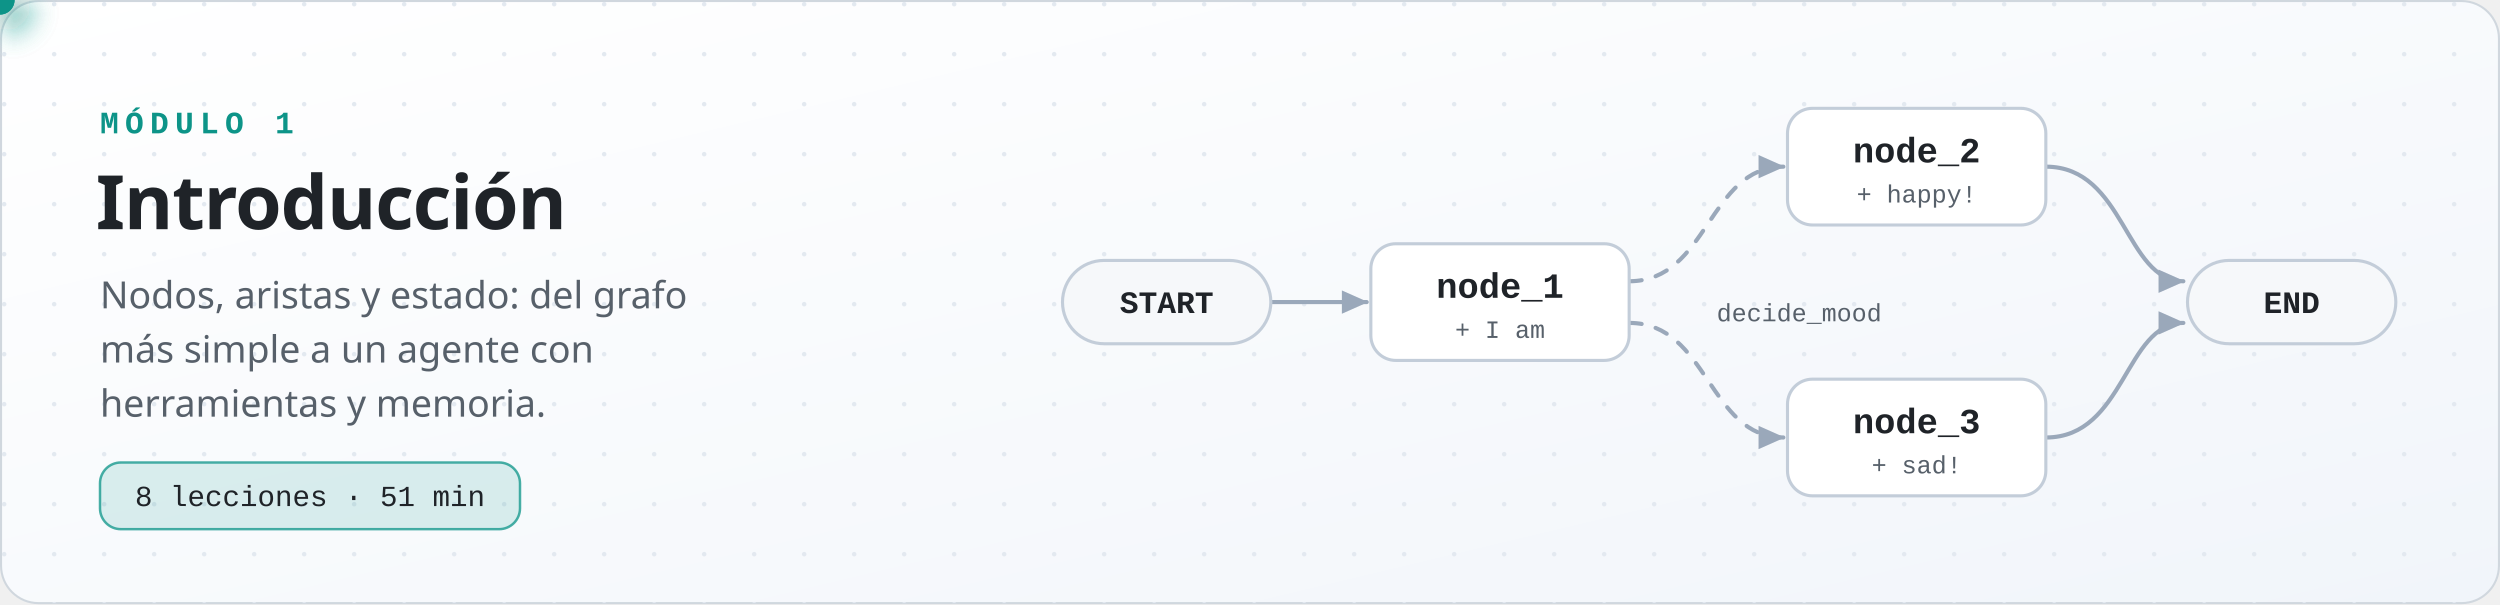
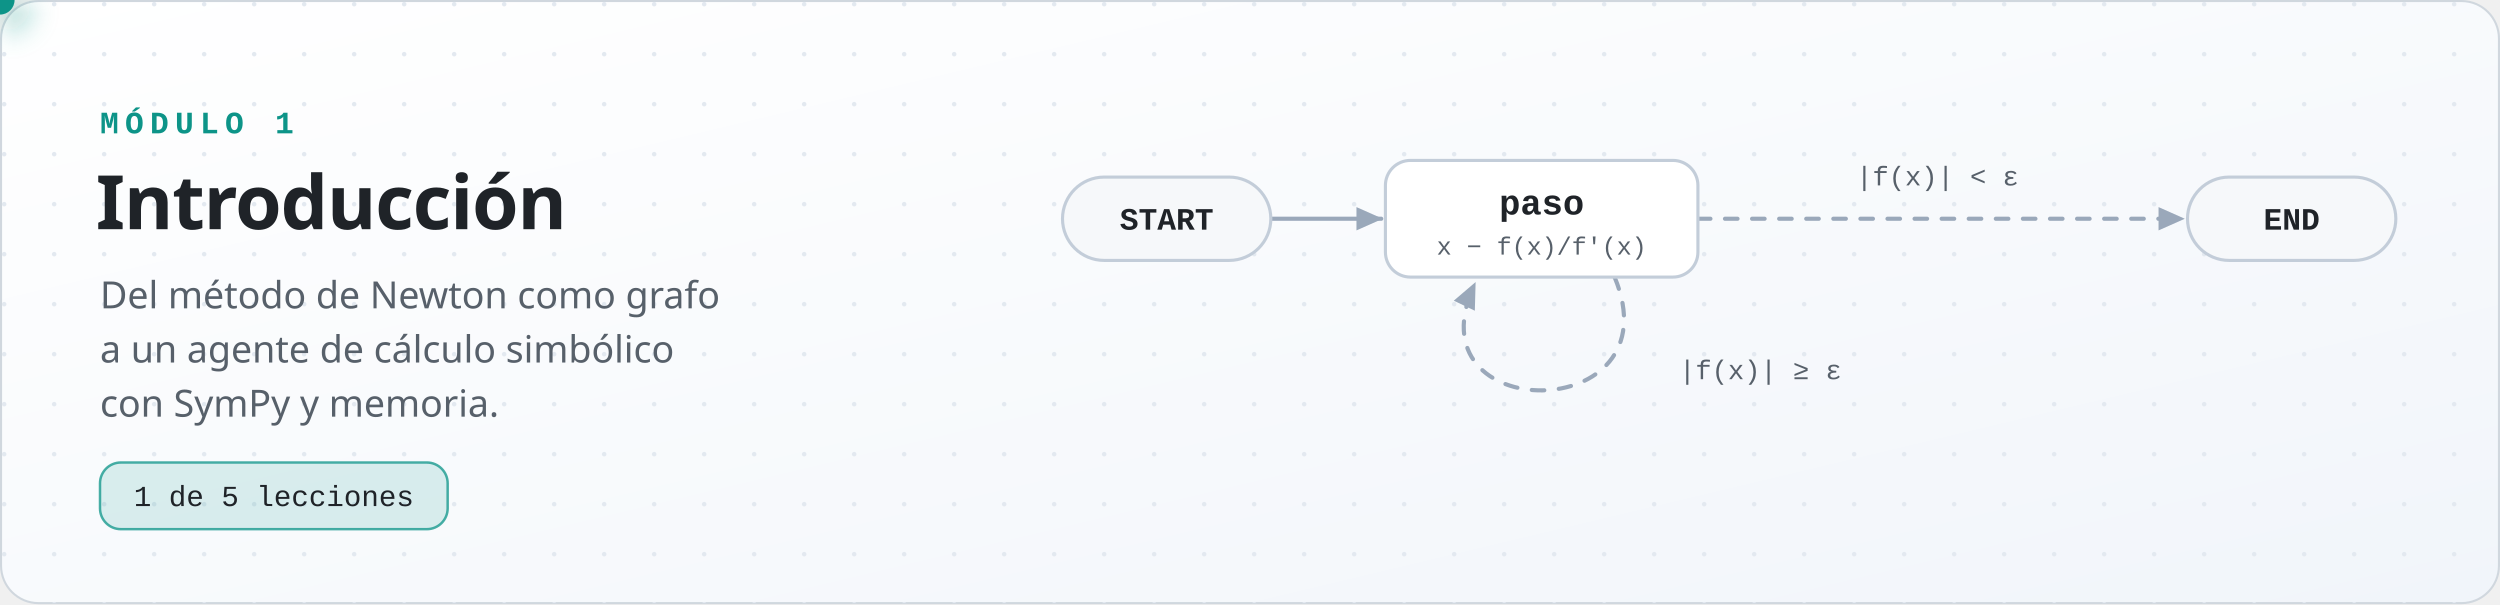
<svg xmlns="http://www.w3.org/2000/svg" width="1200" height="290" viewBox="0 0 1200 290" role="img" aria-labelledby="titulo">
  <style>
.sans{font-family:-apple-system,BlinkMacSystemFont,'Segoe UI','Noto Sans',Helvetica,Arial,sans-serif}
.mono{font-family:ui-monospace,SFMono-Regular,'SF Mono',Menlo,Consolas,'Liberation Mono',monospace}
.marcha{stroke-dasharray:6 7;animation:marcha 1.3s linear infinite}
@keyframes marcha{to{stroke-dashoffset:-26}}
@media (prefers-reduced-motion:reduce){.marcha{animation:none}}
</style>
  <defs>
    <linearGradient id="fondo" x1="0" y1="0" x2="1" y2="1">
      <stop offset="0" stop-color="#ffffff" />
      <stop offset="1" stop-color="#f1f5fa" />
    </linearGradient>
    <pattern id="puntos" width="24" height="24" patternUnits="userSpaceOnUse">
      <circle cx="2" cy="2" r="1.1" fill="#e3e9f0" />
    </pattern>
    <filter id="difuso" x="-100%" y="-100%" width="300%" height="300%">
      <feGaussianBlur stdDeviation="7" />
    </filter>
    <marker id="flecha" viewBox="0 0 10 10" refX="8.5" refY="5" markerWidth="7" markerHeight="7" orient="auto">
      <path d="M0,1 L9,5 L0,9 z" fill="#9aa8ba" />
    </marker>
  </defs>
  <rect x=".5" y=".5" width="1199" height="289" rx="18" fill="url(#fondo)" stroke="#d0d7de" />
  <rect x=".5" y=".5" width="1199" height="289" rx="18" fill="url(#puntos)" />
  <text x="48" y="64" class="mono" font-size="15" font-weight="700" fill="#0d9488" text-anchor="start" letter-spacing="3">MÓDULO 1</text>
  <text x="46" y="110" class="sans" font-size="36" font-weight="800" fill="#1f2328" text-anchor="start" letter-spacing="-0.5">Introducción</text>
-   <text x="48" y="148" class="sans" font-size="18" font-weight="400" fill="#57606a" text-anchor="start">Nodos, aristas y estado: del grafo</text>
-   <text x="48" y="174" class="sans" font-size="18" font-weight="400" fill="#57606a" text-anchor="start">más simple a un agente con</text>
-   <text x="48" y="200" class="sans" font-size="18" font-weight="400" fill="#57606a" text-anchor="start">herramientas y memoria.</text>
+   <text x="48" y="148" class="sans" font-size="18" font-weight="400" fill="#57606a" text-anchor="start">Del método de Newton como grafo</text>
+   <text x="48" y="174" class="sans" font-size="18" font-weight="400" fill="#57606a" text-anchor="start">a un agente de cálculo simbólico</text>
+   <text x="48" y="200" class="sans" font-size="18" font-weight="400" fill="#57606a" text-anchor="start">con SymPy y memoria.</text>
  <g>
-     <rect x="48" y="222" width="201.6" height="32" rx="10" fill="#0d9488" fill-opacity=".14" stroke="#0d9488" stroke-opacity=".75" stroke-width="1.2" />
-     <text x="148.8" y="238" class="mono" font-size="14" font-weight="400" fill="#1f2328" text-anchor="middle" dy=".35em">8 lecciones · 51 min</text>
+     <rect x="48" y="222" width="166.88" height="32" rx="10" fill="#0d9488" fill-opacity=".14" stroke="#0d9488" stroke-opacity=".75" stroke-width="1.2" />
+     <text x="131.44" y="238" class="mono" font-size="14" font-weight="400" fill="#1f2328" text-anchor="middle" dy=".35em">1 de 5 lecciones</text>
  </g>
-   <path d="M610,145 L656,145" fill="none" stroke="#9aa8ba" stroke-width="2" stroke-linecap="round" marker-end="url(#flecha)" />
-   <path d="M782,135 C820,135 820,80 856,80" fill="none" stroke="#9aa8ba" stroke-width="2" stroke-linecap="round" class="marcha" marker-end="url(#flecha)" />
-   <path d="M782,155 C820,155 820,210 856,210" fill="none" stroke="#9aa8ba" stroke-width="2" stroke-linecap="round" class="marcha" marker-end="url(#flecha)" />
-   <path d="M982,80 C1020,80 1020,135 1048,135" fill="none" stroke="#9aa8ba" stroke-width="2" stroke-linecap="round" marker-end="url(#flecha)" />
-   <path d="M982,210 C1020,210 1020,155 1048,155" fill="none" stroke="#9aa8ba" stroke-width="2" stroke-linecap="round" marker-end="url(#flecha)" />
-   <text x="824" y="150" class="mono" font-size="12" font-weight="400" fill="#57606a" text-anchor="start" dy=".35em">decide_mood</text>
+   <path d="M610,105 L663,105" fill="none" stroke="#9aa8ba" stroke-width="2" stroke-linecap="round" marker-end="url(#flecha)" />
+   <path d="M815,105 L1048,105" fill="none" stroke="#9aa8ba" stroke-width="2" stroke-linecap="round" class="marcha" marker-end="url(#flecha)" />
+   <path d="M775,133 C805,205 675,205 708,136" fill="none" stroke="#9aa8ba" stroke-width="2" stroke-linecap="round" class="marcha" marker-end="url(#flecha)" />
+   <text x="930" y="89" class="mono" font-size="13" font-weight="400" fill="#57606a" text-anchor="middle">|f(x)| &lt; ε</text>
+   <text x="806" y="182" class="mono" font-size="13" font-weight="400" fill="#57606a" text-anchor="start">|f(x)| ≥ ε</text>
  <g>
-     <animateMotion dur="10s" repeatCount="indefinite" calcMode="linear" keyTimes="0;0.04;0.055;0.08;0.095;0.16;0.175;0.23;0.245;0.31;0.325;0.38;0.395;1" keyPoints="0;0;0.085;0.167;0.272;0.272;0.379;0.546;0.651;0.651;0.757;0.913;1;1" path="M560,145 L610,145 L658,145 L720,145 L782,135 C820,135 820,80 858,80 L920,80 L982,80 C1020,80 1020,135 1050,135 L1100,145" />
+     <animateMotion dur="10s" repeatCount="indefinite" calcMode="linear" keyTimes="0;0.04;0.055;0.08;0.095;0.15;0.165;0.225;0.24;0.295;0.31;0.37;0.385;0.44;0.455;0.515;0.53;0.585;0.6;0.69;0.705;1" keyPoints="0;0;0.039;0.083;0.141;0.141;0.177;0.298;0.333;0.333;0.368;0.49;0.525;0.525;0.56;0.682;0.717;0.717;0.776;0.961;1;1" path="M560,105 L610,105 L665,105 L740,105 L775,133 C805,205 675,205 708,136 L740,105 L775,133 C805,205 675,205 708,136 L740,105 L775,133 C805,205 675,205 708,136 L740,105 L815,105 L1050,105 L1100,105" />
    <circle r="15.4" fill="#0d9488" opacity=".45" filter="url(#difuso)" />
    <circle r="7" fill="#0d9488" />
  </g>
-   <g>
-     <animateMotion dur="10s" repeatCount="indefinite" calcMode="linear" keyTimes="0;0.54;0.555;0.58;0.595;0.66;0.675;0.73;0.745;0.81;0.825;0.88;0.895;1" keyPoints="0;0;0.085;0.167;0.272;0.272;0.379;0.546;0.651;0.651;0.757;0.913;1;1" path="M560,145 L610,145 L658,145 L720,145 L782,155 C820,155 820,210 858,210 L920,210 L982,210 C1020,210 1020,155 1050,155 L1100,145" />
-     <circle r="15.4" fill="#0d9488" opacity=".45" filter="url(#difuso)" />
-     <circle r="7" fill="#0d9488" />
+   <rect x="510" y="85" width="100" height="40" rx="20" fill="#0d9488" opacity="0" filter="url(#difuso)">
+     <animate attributeName="opacity" dur="10s" repeatCount="indefinite" calcMode="linear" keyTimes="0;0.01;0.04;0.06;0.09;1" values="0;0;0.32;0.32;0;0" />
+   </rect>
+   <rect x="510" y="85" width="100" height="40" rx="20" fill="#f6f8fa" stroke="#c3cdd9" stroke-width="1.5" />
+   <rect x="510" y="85" width="100" height="40" rx="20" fill="#0d9488" fill-opacity=".1" stroke="#0d9488" stroke-width="2.5" opacity="0">
+     <animate attributeName="opacity" dur="10s" repeatCount="indefinite" calcMode="linear" keyTimes="0;0.01;0.04;0.06;0.09;1" values="0;0;1;1;0;0" />
+   </rect>
+   <text x="560" y="105" class="mono" font-size="15" font-weight="600" fill="#1f2328" text-anchor="middle" dy=".35em">START</text>
+   <rect x="665" y="77" width="150" height="56" rx="12" fill="#0d9488" opacity="0" filter="url(#difuso)">
+     <animate attributeName="opacity" dur="10s" repeatCount="indefinite" calcMode="linear" keyTimes="0;0.08;0.11;0.6;0.63;1" values="0;0;0.32;0.32;0;0" />
+   </rect>
+   <rect x="665" y="77" width="150" height="56" rx="12" fill="#ffffff" stroke="#c3cdd9" stroke-width="1.5" />
+   <rect x="665" y="77" width="150" height="56" rx="12" fill="#0d9488" fill-opacity=".1" stroke="#0d9488" stroke-width="2.5" opacity="0">
+     <animate attributeName="opacity" dur="10s" repeatCount="indefinite" calcMode="linear" keyTimes="0;0.08;0.11;0.6;0.63;1" values="0;0;1;1;0;0" />
+   </rect>
+   <text x="740" y="97" class="mono" font-size="17" font-weight="600" fill="#1f2328" text-anchor="middle" dy=".35em">paso</text>
+   <text x="740" y="118" class="mono" font-size="12" font-weight="400" fill="#57606a" text-anchor="middle" dy=".35em">x − f(x)/f′(x)</text>
+   <rect x="1050" y="85" width="100" height="40" rx="20" fill="#0d9488" opacity="0" filter="url(#difuso)">
+     <animate attributeName="opacity" dur="10s" repeatCount="indefinite" calcMode="linear" keyTimes="0;0.69;0.72;0.92;0.95;1" values="0;0;0.32;0.32;0;0" />
+   </rect>
+   <rect x="1050" y="85" width="100" height="40" rx="20" fill="#f6f8fa" stroke="#c3cdd9" stroke-width="1.5" />
+   <rect x="1050" y="85" width="100" height="40" rx="20" fill="#0d9488" fill-opacity=".1" stroke="#0d9488" stroke-width="2.5" opacity="0">
+     <animate attributeName="opacity" dur="10s" repeatCount="indefinite" calcMode="linear" keyTimes="0;0.69;0.72;0.92;0.95;1" values="0;0;1;1;0;0" />
+   </rect>
+   <text x="1100" y="105" class="mono" font-size="15" font-weight="600" fill="#1f2328" text-anchor="middle" dy=".35em">END</text>
+   <g opacity="0">
+     <animate attributeName="opacity" dur="10s" repeatCount="indefinite" calcMode="linear" keyTimes="0;0.05;0.08;0.92;0.95;1" values="0;0;1;1;0;0" />
+     <rect x="520" y="232" width="70.36" height="30" rx="10" fill="#0d9488" fill-opacity=".14" stroke="#0d9488" stroke-opacity=".75" stroke-width="1.2" />
+     <text x="555.18" y="247" class="mono" font-size="13" font-weight="400" fill="#1f2328" text-anchor="middle" dy=".35em">x₀ = 1</text>
  </g>
-   <rect x="510" y="125" width="100" height="40" rx="20" fill="#0d9488" opacity="0" filter="url(#difuso)">
-     <animate attributeName="opacity" dur="10s" repeatCount="indefinite" calcMode="linear" keyTimes="0;0.01;0.04;0.06;0.09;0.51;0.54;0.56;0.59;1" values="0;0;0.32;0.32;0;0;0.32;0.32;0;0" />
-   </rect>
-   <rect x="510" y="125" width="100" height="40" rx="20" fill="#f6f8fa" stroke="#c3cdd9" stroke-width="1.5" />
-   <rect x="510" y="125" width="100" height="40" rx="20" fill="#0d9488" fill-opacity=".1" stroke="#0d9488" stroke-width="2.5" opacity="0">
-     <animate attributeName="opacity" dur="10s" repeatCount="indefinite" calcMode="linear" keyTimes="0;0.01;0.04;0.06;0.09;0.51;0.54;0.56;0.59;1" values="0;0;1;1;0;0;1;1;0;0" />
-   </rect>
-   <text x="560" y="145" class="mono" font-size="15" font-weight="600" fill="#1f2328" text-anchor="middle" dy=".35em">START</text>
-   <rect x="658" y="117" width="124" height="56" rx="12" fill="#0d9488" opacity="0" filter="url(#difuso)">
-     <animate attributeName="opacity" dur="10s" repeatCount="indefinite" calcMode="linear" keyTimes="0;0.08;0.11;0.175;0.205;0.58;0.61;0.675;0.705;1" values="0;0;0.32;0.32;0;0;0.32;0.32;0;0" />
-   </rect>
-   <rect x="658" y="117" width="124" height="56" rx="12" fill="#ffffff" stroke="#c3cdd9" stroke-width="1.5" />
-   <rect x="658" y="117" width="124" height="56" rx="12" fill="#0d9488" fill-opacity=".1" stroke="#0d9488" stroke-width="2.5" opacity="0">
-     <animate attributeName="opacity" dur="10s" repeatCount="indefinite" calcMode="linear" keyTimes="0;0.08;0.11;0.175;0.205;0.58;0.61;0.675;0.705;1" values="0;0;1;1;0;0;1;1;0;0" />
-   </rect>
-   <text x="720" y="137" class="mono" font-size="17" font-weight="600" fill="#1f2328" text-anchor="middle" dy=".35em">node_1</text>
-   <text x="720" y="158" class="mono" font-size="12" font-weight="400" fill="#57606a" text-anchor="middle" dy=".35em">+ I am</text>
-   <rect x="858" y="52" width="124" height="56" rx="12" fill="#0d9488" opacity="0" filter="url(#difuso)">
-     <animate attributeName="opacity" dur="10s" repeatCount="indefinite" calcMode="linear" keyTimes="0;0.23;0.26;0.325;0.355;1" values="0;0;0.32;0.32;0;0" />
-   </rect>
-   <rect x="858" y="52" width="124" height="56" rx="12" fill="#ffffff" stroke="#c3cdd9" stroke-width="1.5" />
-   <rect x="858" y="52" width="124" height="56" rx="12" fill="#0d9488" fill-opacity=".1" stroke="#0d9488" stroke-width="2.5" opacity="0">
-     <animate attributeName="opacity" dur="10s" repeatCount="indefinite" calcMode="linear" keyTimes="0;0.23;0.26;0.325;0.355;1" values="0;0;1;1;0;0" />
-   </rect>
-   <text x="920" y="72" class="mono" font-size="17" font-weight="600" fill="#1f2328" text-anchor="middle" dy=".35em">node_2</text>
-   <text x="920" y="93" class="mono" font-size="12" font-weight="400" fill="#57606a" text-anchor="middle" dy=".35em">+ happy!</text>
-   <rect x="858" y="182" width="124" height="56" rx="12" fill="#0d9488" opacity="0" filter="url(#difuso)">
-     <animate attributeName="opacity" dur="10s" repeatCount="indefinite" calcMode="linear" keyTimes="0;0.73;0.76;0.825;0.855;1" values="0;0;0.32;0.32;0;0" />
-   </rect>
-   <rect x="858" y="182" width="124" height="56" rx="12" fill="#ffffff" stroke="#c3cdd9" stroke-width="1.5" />
-   <rect x="858" y="182" width="124" height="56" rx="12" fill="#0d9488" fill-opacity=".1" stroke="#0d9488" stroke-width="2.5" opacity="0">
-     <animate attributeName="opacity" dur="10s" repeatCount="indefinite" calcMode="linear" keyTimes="0;0.73;0.76;0.825;0.855;1" values="0;0;1;1;0;0" />
-   </rect>
-   <text x="920" y="202" class="mono" font-size="17" font-weight="600" fill="#1f2328" text-anchor="middle" dy=".35em">node_3</text>
-   <text x="920" y="223" class="mono" font-size="12" font-weight="400" fill="#57606a" text-anchor="middle" dy=".35em">+ sad!</text>
-   <rect x="1050" y="125" width="100" height="40" rx="20" fill="#0d9488" opacity="0" filter="url(#difuso)">
-     <animate attributeName="opacity" dur="10s" repeatCount="indefinite" calcMode="linear" keyTimes="0;0.38;0.41;0.47;0.5;0.88;0.91;0.96;0.99;1" values="0;0;0.32;0.32;0;0;0.32;0.32;0;0" />
-   </rect>
-   <rect x="1050" y="125" width="100" height="40" rx="20" fill="#f6f8fa" stroke="#c3cdd9" stroke-width="1.5" />
-   <rect x="1050" y="125" width="100" height="40" rx="20" fill="#0d9488" fill-opacity=".1" stroke="#0d9488" stroke-width="2.5" opacity="0">
-     <animate attributeName="opacity" dur="10s" repeatCount="indefinite" calcMode="linear" keyTimes="0;0.38;0.41;0.47;0.5;0.88;0.91;0.96;0.99;1" values="0;0;1;1;0;0;1;1;0;0" />
-   </rect>
-   <text x="1100" y="145" class="mono" font-size="15" font-weight="600" fill="#1f2328" text-anchor="middle" dy=".35em">END</text>
+   <g opacity="0">
+     <animate attributeName="opacity" dur="10s" repeatCount="indefinite" calcMode="linear" keyTimes="0;0.12;0.15;0.92;0.95;1" values="0;0;1;1;0;0" />
+     <rect x="600.36" y="232" width="86.48" height="30" rx="10" fill="#0d9488" fill-opacity=".14" stroke="#0d9488" stroke-opacity=".75" stroke-width="1.2" />
+     <text x="643.6" y="247" class="mono" font-size="13" font-weight="400" fill="#1f2328" text-anchor="middle" dy=".35em">x₁ = 1.5</text>
+   </g>
+   <g opacity="0">
+     <animate attributeName="opacity" dur="10s" repeatCount="indefinite" calcMode="linear" keyTimes="0;0.265;0.295;0.92;0.95;1" values="0;0;1;1;0;0" />
+     <rect x="696.84" y="232" width="126.78" height="30" rx="10" fill="#0d9488" fill-opacity=".14" stroke="#0d9488" stroke-opacity=".75" stroke-width="1.2" />
+     <text x="760.23" y="247" class="mono" font-size="13" font-weight="400" fill="#1f2328" text-anchor="middle" dy=".35em">x₂ = 1.416667</text>
+   </g>
+   <g opacity="0">
+     <animate attributeName="opacity" dur="10s" repeatCount="indefinite" calcMode="linear" keyTimes="0;0.41;0.44;0.92;0.95;1" values="0;0;1;1;0;0" />
+     <rect x="833.62" y="232" width="126.78" height="30" rx="10" fill="#0d9488" fill-opacity=".14" stroke="#0d9488" stroke-opacity=".75" stroke-width="1.2" />
+     <text x="897.01" y="247" class="mono" font-size="13" font-weight="400" fill="#1f2328" text-anchor="middle" dy=".35em">x₃ = 1.414216</text>
+   </g>
+   <g opacity="0">
+     <animate attributeName="opacity" dur="10s" repeatCount="indefinite" calcMode="linear" keyTimes="0;0.555;0.585;0.92;0.95;1" values="0;0;1;1;0;0" />
+     <rect x="970.4" y="232" width="159.02" height="30" rx="10" fill="#0d9488" fill-opacity=".14" stroke="#0d9488" stroke-opacity=".75" stroke-width="1.2" />
+     <text x="1049.91" y="247" class="mono" font-size="13" font-weight="400" fill="#1f2328" text-anchor="middle" dy=".35em">x₄ = 1.4142135624</text>
+   </g>
</svg>
